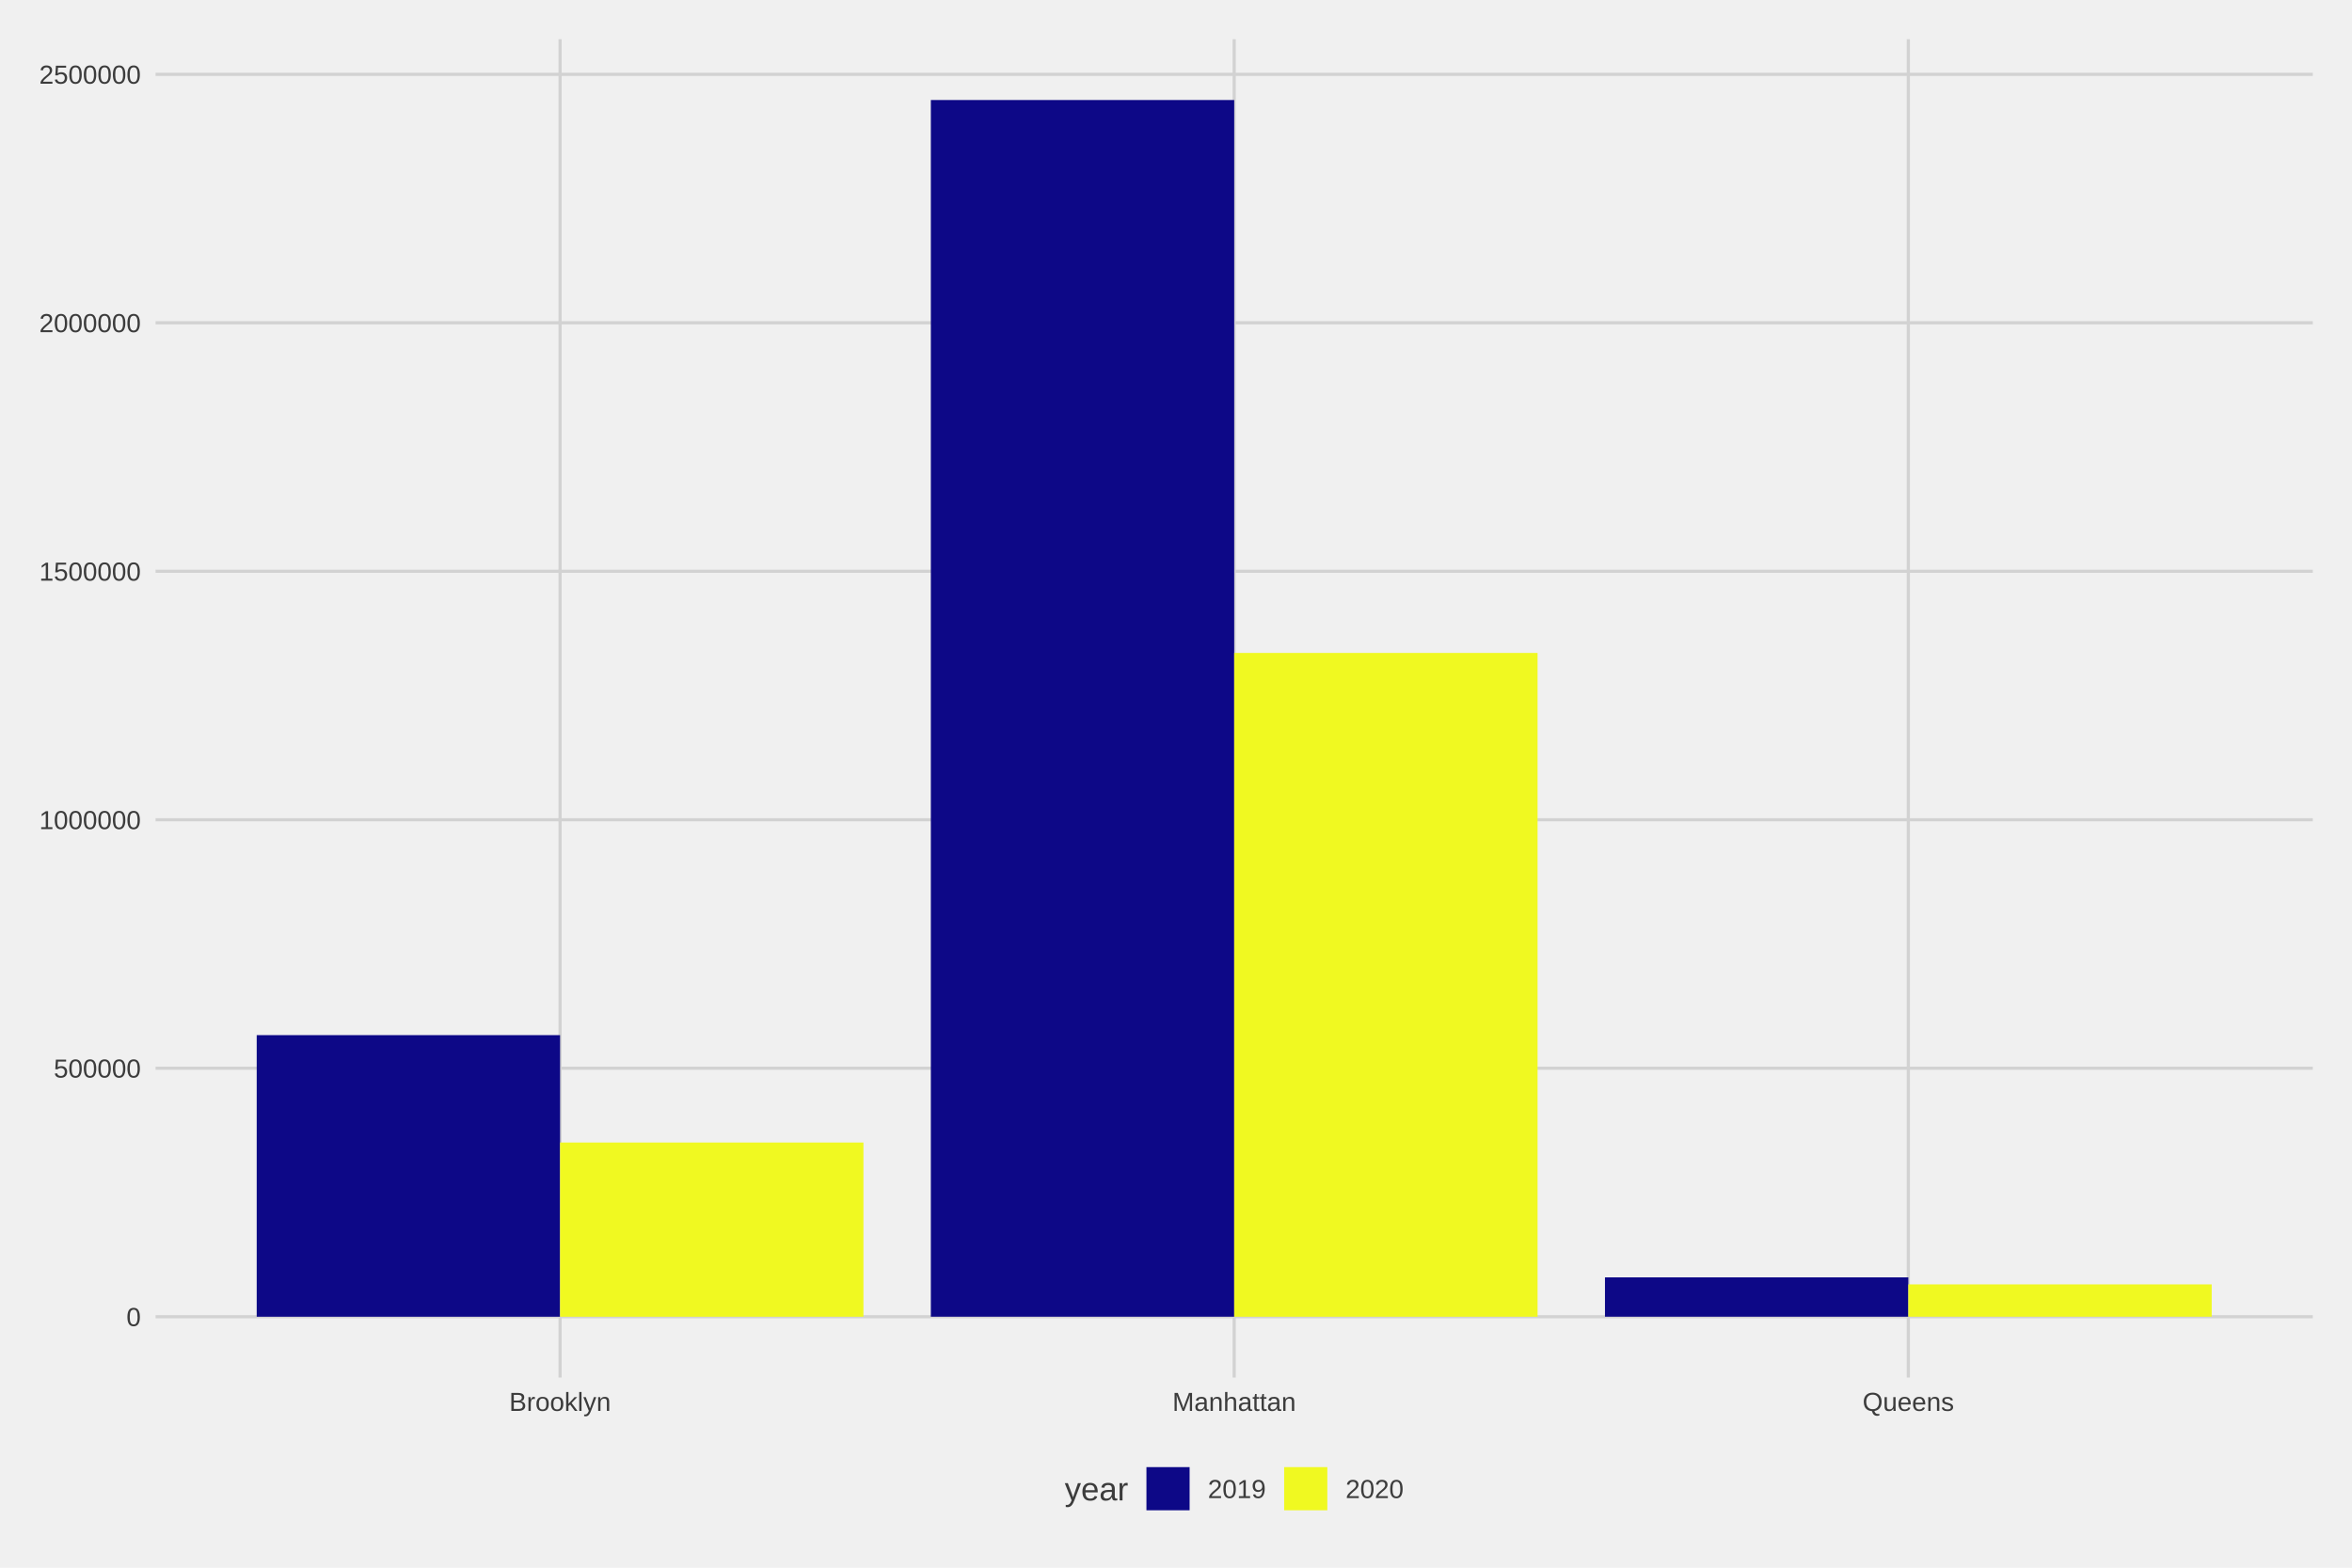
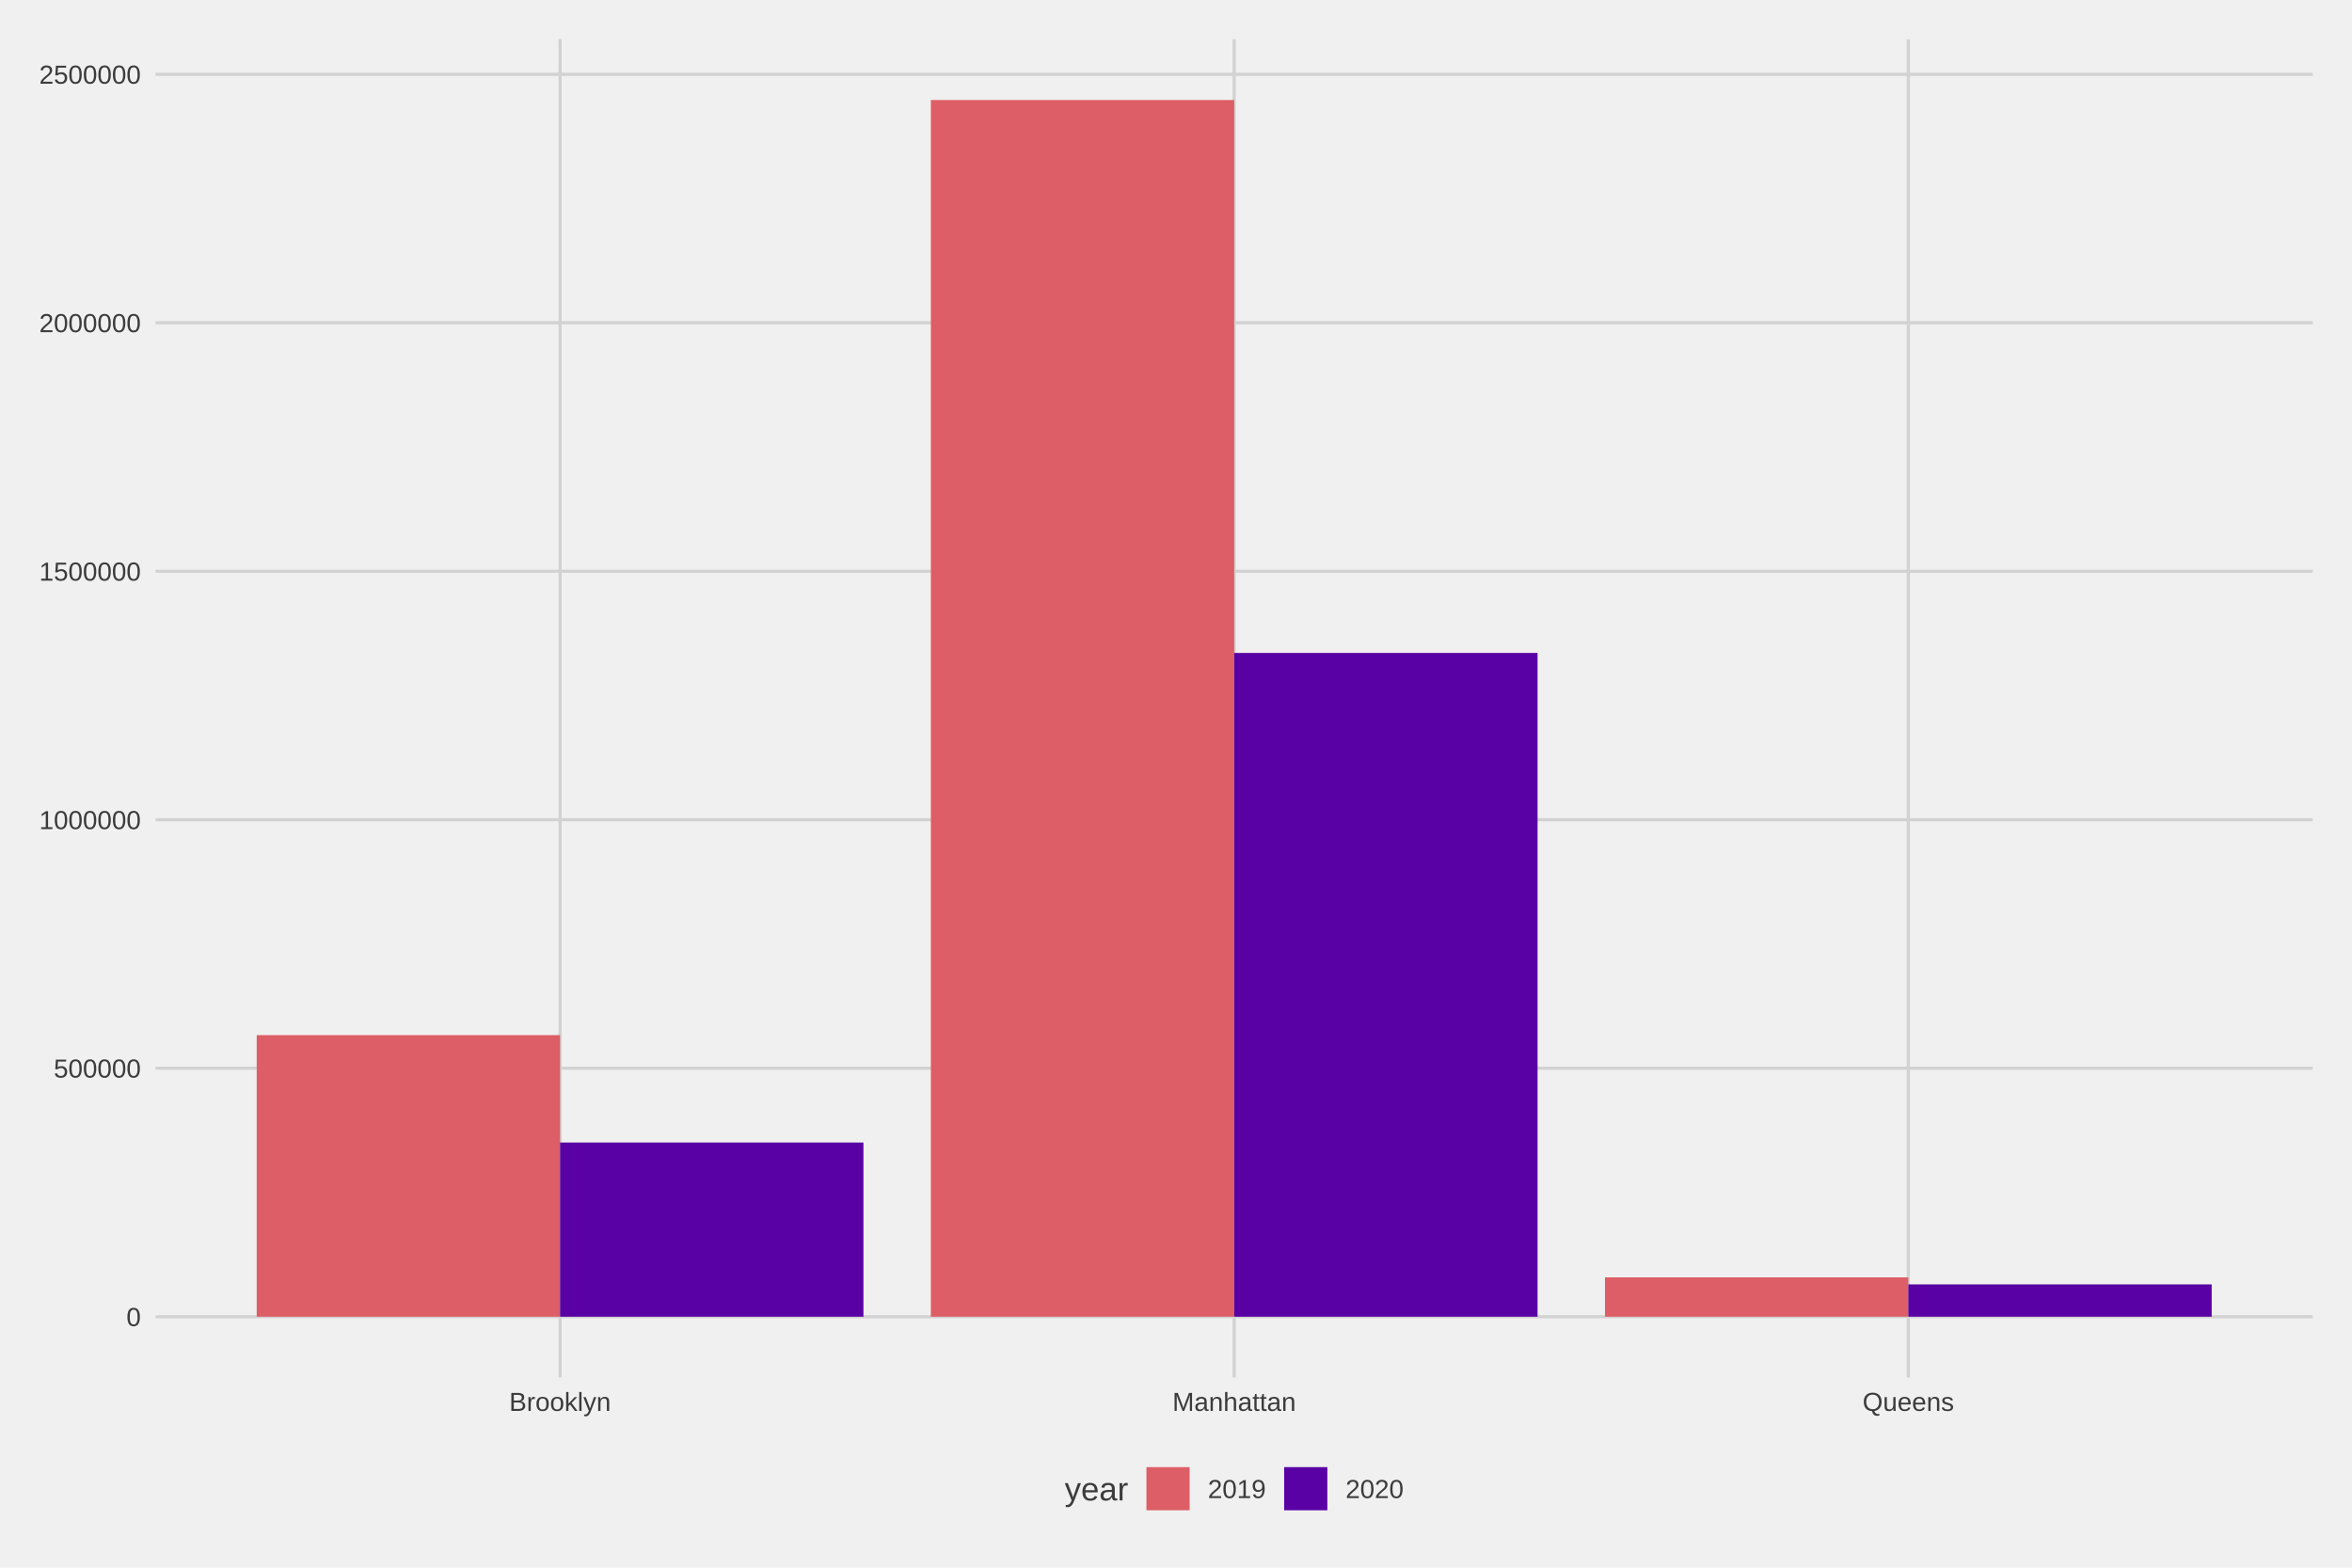
<svg xmlns="http://www.w3.org/2000/svg" viewBox="0 0 864.00 576.00">
  <defs>
    <style type="text/css">
    line, polyline, polygon, path, rect, circle {
      fill: none;
      stroke: #000000;
      stroke-linecap: round;
      stroke-linejoin: round;
      stroke-miterlimit: 10.00;
    }
  </style>
  </defs>
  <rect width="100%" height="100%" style="stroke: none; fill: #FFFFFF;" />
  <rect x="0.00" y="0.00" width="864.00" height="576.00" style="stroke-width: 1.16; stroke: none; fill: #F0F0F0;" />
  <defs>
    <clipPath id="cpNTcuMTV8ODQ5LjYwfDUwNi4xNHwxNC40MA==">
      <rect x="57.15" y="14.40" width="792.45" height="491.74" />
    </clipPath>
  </defs>
  <rect x="57.15" y="14.40" width="792.45" height="491.74" style="stroke-width: 1.16; stroke: none; fill: #F0F0F0;" clip-path="url(#cpNTcuMTV8ODQ5LjYwfDUwNi4xNHwxNC40MA==)" />
  <polyline points="57.15,483.79 849.60,483.79 " style="stroke-width: 1.16; stroke: #D2D2D2; stroke-linecap: butt;" clip-path="url(#cpNTcuMTV8ODQ5LjYwfDUwNi4xNHwxNC40MA==)" />
  <polyline points="57.15,392.49 849.60,392.49 " style="stroke-width: 1.16; stroke: #D2D2D2; stroke-linecap: butt;" clip-path="url(#cpNTcuMTV8ODQ5LjYwfDUwNi4xNHwxNC40MA==)" />
  <polyline points="57.15,301.20 849.60,301.20 " style="stroke-width: 1.16; stroke: #D2D2D2; stroke-linecap: butt;" clip-path="url(#cpNTcuMTV8ODQ5LjYwfDUwNi4xNHwxNC40MA==)" />
  <polyline points="57.15,209.90 849.60,209.90 " style="stroke-width: 1.16; stroke: #D2D2D2; stroke-linecap: butt;" clip-path="url(#cpNTcuMTV8ODQ5LjYwfDUwNi4xNHwxNC40MA==)" />
  <polyline points="57.15,118.60 849.60,118.60 " style="stroke-width: 1.16; stroke: #D2D2D2; stroke-linecap: butt;" clip-path="url(#cpNTcuMTV8ODQ5LjYwfDUwNi4xNHwxNC40MA==)" />
  <polyline points="57.15,27.31 849.60,27.31 " style="stroke-width: 1.16; stroke: #D2D2D2; stroke-linecap: butt;" clip-path="url(#cpNTcuMTV8ODQ5LjYwfDUwNi4xNHwxNC40MA==)" />
  <polyline points="205.74,506.14 205.74,14.40 " style="stroke-width: 1.16; stroke: #D2D2D2; stroke-linecap: butt;" clip-path="url(#cpNTcuMTV8ODQ5LjYwfDUwNi4xNHwxNC40MA==)" />
  <polyline points="453.38,506.14 453.38,14.40 " style="stroke-width: 1.16; stroke: #D2D2D2; stroke-linecap: butt;" clip-path="url(#cpNTcuMTV8ODQ5LjYwfDUwNi4xNHwxNC40MA==)" />
  <polyline points="701.02,506.14 701.02,14.40 " style="stroke-width: 1.16; stroke: #D2D2D2; stroke-linecap: butt;" clip-path="url(#cpNTcuMTV8ODQ5LjYwfDUwNi4xNHwxNC40MA==)" />
-   <rect x="94.30" y="380.33" width="111.44" height="103.46" style="stroke-width: 1.07; stroke: none; stroke-linecap: square; stroke-linejoin: miter; fill: #0D0887;" clip-path="url(#cpNTcuMTV8ODQ5LjYwfDUwNi4xNHwxNC40MA==)" />
-   <rect x="205.74" y="419.79" width="111.44" height="64.00" style="stroke-width: 1.07; stroke: none; stroke-linecap: square; stroke-linejoin: miter; fill: #F0F921;" clip-path="url(#cpNTcuMTV8ODQ5LjYwfDUwNi4xNHwxNC40MA==)" />
-   <rect x="341.94" y="36.75" width="111.44" height="447.03" style="stroke-width: 1.07; stroke: none; stroke-linecap: square; stroke-linejoin: miter; fill: #0D0887;" clip-path="url(#cpNTcuMTV8ODQ5LjYwfDUwNi4xNHwxNC40MA==)" />
-   <rect x="453.38" y="239.90" width="111.44" height="243.89" style="stroke-width: 1.07; stroke: none; stroke-linecap: square; stroke-linejoin: miter; fill: #F0F921;" clip-path="url(#cpNTcuMTV8ODQ5LjYwfDUwNi4xNHwxNC40MA==)" />
-   <rect x="589.58" y="469.33" width="111.44" height="14.45" style="stroke-width: 1.07; stroke: none; stroke-linecap: square; stroke-linejoin: miter; fill: #0D0887;" clip-path="url(#cpNTcuMTV8ODQ5LjYwfDUwNi4xNHwxNC40MA==)" />
-   <rect x="701.02" y="471.91" width="111.44" height="11.87" style="stroke-width: 1.07; stroke: none; stroke-linecap: square; stroke-linejoin: miter; fill: #F0F921;" clip-path="url(#cpNTcuMTV8ODQ5LjYwfDUwNi4xNHwxNC40MA==)" />
+   <rect x="94.30" y="380.33" width="111.44" height="103.46" style="stroke-width: 1.07; stroke: none; stroke-linecap: square; stroke-linejoin: miter; fill: #DD5E66;" clip-path="url(#cpNTcuMTV8ODQ5LjYwfDUwNi4xNHwxNC40MA==)" />
+   <rect x="205.74" y="419.79" width="111.44" height="64.00" style="stroke-width: 1.07; stroke: none; stroke-linecap: square; stroke-linejoin: miter; fill: #5901A5;" clip-path="url(#cpNTcuMTV8ODQ5LjYwfDUwNi4xNHwxNC40MA==)" />
+   <rect x="341.94" y="36.75" width="111.44" height="447.03" style="stroke-width: 1.07; stroke: none; stroke-linecap: square; stroke-linejoin: miter; fill: #DD5E66;" clip-path="url(#cpNTcuMTV8ODQ5LjYwfDUwNi4xNHwxNC40MA==)" />
+   <rect x="453.38" y="239.90" width="111.44" height="243.89" style="stroke-width: 1.07; stroke: none; stroke-linecap: square; stroke-linejoin: miter; fill: #5901A5;" clip-path="url(#cpNTcuMTV8ODQ5LjYwfDUwNi4xNHwxNC40MA==)" />
+   <rect x="589.58" y="469.33" width="111.44" height="14.45" style="stroke-width: 1.07; stroke: none; stroke-linecap: square; stroke-linejoin: miter; fill: #DD5E66;" clip-path="url(#cpNTcuMTV8ODQ5LjYwfDUwNi4xNHwxNC40MA==)" />
+   <rect x="701.02" y="471.91" width="111.44" height="11.87" style="stroke-width: 1.07; stroke: none; stroke-linecap: square; stroke-linejoin: miter; fill: #5901A5;" clip-path="url(#cpNTcuMTV8ODQ5LjYwfDUwNi4xNHwxNC40MA==)" />
  <rect x="57.15" y="14.40" width="792.45" height="491.74" style="stroke-width: 1.16; stroke: none;" clip-path="url(#cpNTcuMTV8ODQ5LjYwfDUwNi4xNHwxNC40MA==)" />
  <defs>
    <clipPath id="cpMC4wMHw4NjQuMDB8NTc2LjAwfDAuMDA=">
      <rect x="0.00" y="0.00" width="864.00" height="576.00" />
    </clipPath>
  </defs>
  <g clip-path="url(#cpMC4wMHw4NjQuMDB8NTc2LjAwfDAuMDA=)">
    <text x="46.43" y="487.22" style="font-size: 9.60px; fill: #3C3C3C; font-family: Arial;" textLength="5.34px" lengthAdjust="spacingAndGlyphs">0</text>
  </g>
  <g clip-path="url(#cpMC4wMHw4NjQuMDB8NTc2LjAwfDAuMDA=)">
    <text x="19.74" y="395.93" style="font-size: 9.60px; fill: #3C3C3C; font-family: Arial;" textLength="32.03px" lengthAdjust="spacingAndGlyphs">500000</text>
  </g>
  <g clip-path="url(#cpMC4wMHw4NjQuMDB8NTc2LjAwfDAuMDA=)">
    <text x="14.40" y="304.63" style="font-size: 9.60px; fill: #3C3C3C; font-family: Arial;" textLength="37.37px" lengthAdjust="spacingAndGlyphs">1000000</text>
  </g>
  <g clip-path="url(#cpMC4wMHw4NjQuMDB8NTc2LjAwfDAuMDA=)">
    <text x="14.40" y="213.34" style="font-size: 9.60px; fill: #3C3C3C; font-family: Arial;" textLength="37.37px" lengthAdjust="spacingAndGlyphs">1500000</text>
  </g>
  <g clip-path="url(#cpMC4wMHw4NjQuMDB8NTc2LjAwfDAuMDA=)">
    <text x="14.40" y="122.04" style="font-size: 9.60px; fill: #3C3C3C; font-family: Arial;" textLength="37.37px" lengthAdjust="spacingAndGlyphs">2000000</text>
  </g>
  <g clip-path="url(#cpMC4wMHw4NjQuMDB8NTc2LjAwfDAuMDA=)">
    <text x="14.40" y="30.75" style="font-size: 9.60px; fill: #3C3C3C; font-family: Arial;" textLength="37.37px" lengthAdjust="spacingAndGlyphs">2500000</text>
  </g>
  <g clip-path="url(#cpMC4wMHw4NjQuMDB8NTc2LjAwfDAuMDA=)">
    <text x="187.06" y="518.39" style="font-size: 9.60px; fill: #3C3C3C; font-family: Arial;" textLength="37.35px" lengthAdjust="spacingAndGlyphs">Brooklyn</text>
  </g>
  <g clip-path="url(#cpMC4wMHw4NjQuMDB8NTc2LjAwfDAuMDA=)">
    <text x="430.69" y="518.39" style="font-size: 9.60px; fill: #3C3C3C; font-family: Arial;" textLength="45.37px" lengthAdjust="spacingAndGlyphs">Manhattan</text>
  </g>
  <g clip-path="url(#cpMC4wMHw4NjQuMDB8NTc2LjAwfDAuMDA=)">
    <text x="684.20" y="518.39" style="font-size: 9.60px; fill: #3C3C3C; font-family: Arial;" textLength="33.62px" lengthAdjust="spacingAndGlyphs">Queens</text>
  </g>
  <rect x="385.14" y="532.36" width="136.48" height="29.24" style="stroke-width: 1.16; stroke: none; fill: #F0F0F0;" clip-path="url(#cpMC4wMHw4NjQuMDB8NTc2LjAwfDAuMDA=)" />
  <g clip-path="url(#cpMC4wMHw4NjQuMDB8NTc2LjAwfDAuMDA=)">
    <text x="391.11" y="551.28" style="font-size: 12.00px; fill: #3C3C3C; font-family: Arial;" textLength="23.34px" lengthAdjust="spacingAndGlyphs">year</text>
  </g>
  <rect x="420.43" y="538.34" width="17.28" height="17.28" style="stroke-width: 1.16; stroke: none; fill: #F0F0F0;" clip-path="url(#cpMC4wMHw4NjQuMDB8NTc2LjAwfDAuMDA=)" />
-   <rect x="421.14" y="539.05" width="15.86" height="15.86" style="stroke-width: 1.07; stroke: none; stroke-linecap: square; stroke-linejoin: miter; fill: #0D0887;" clip-path="url(#cpMC4wMHw4NjQuMDB8NTc2LjAwfDAuMDA=)" />
+   <rect x="421.14" y="539.05" width="15.86" height="15.86" style="stroke-width: 1.07; stroke: none; stroke-linecap: square; stroke-linejoin: miter; fill: #DD5E66;" clip-path="url(#cpMC4wMHw4NjQuMDB8NTc2LjAwfDAuMDA=)" />
  <rect x="471.03" y="538.34" width="17.28" height="17.28" style="stroke-width: 1.16; stroke: none; fill: #F0F0F0;" clip-path="url(#cpMC4wMHw4NjQuMDB8NTc2LjAwfDAuMDA=)" />
-   <rect x="471.73" y="539.05" width="15.86" height="15.86" style="stroke-width: 1.07; stroke: none; stroke-linecap: square; stroke-linejoin: miter; fill: #F0F921;" clip-path="url(#cpMC4wMHw4NjQuMDB8NTc2LjAwfDAuMDA=)" />
+   <rect x="471.73" y="539.05" width="15.86" height="15.86" style="stroke-width: 1.07; stroke: none; stroke-linecap: square; stroke-linejoin: miter; fill: #5901A5;" clip-path="url(#cpMC4wMHw4NjQuMDB8NTc2LjAwfDAuMDA=)" />
  <g clip-path="url(#cpMC4wMHw4NjQuMDB8NTc2LjAwfDAuMDA=)">
    <text x="443.69" y="550.42" style="font-size: 9.60px; fill: #3C3C3C; font-family: Arial;" textLength="21.36px" lengthAdjust="spacingAndGlyphs">2019</text>
  </g>
  <g clip-path="url(#cpMC4wMHw4NjQuMDB8NTc2LjAwfDAuMDA=)">
    <text x="494.28" y="550.42" style="font-size: 9.60px; fill: #3C3C3C; font-family: Arial;" textLength="21.36px" lengthAdjust="spacingAndGlyphs">2020</text>
  </g>
</svg>
